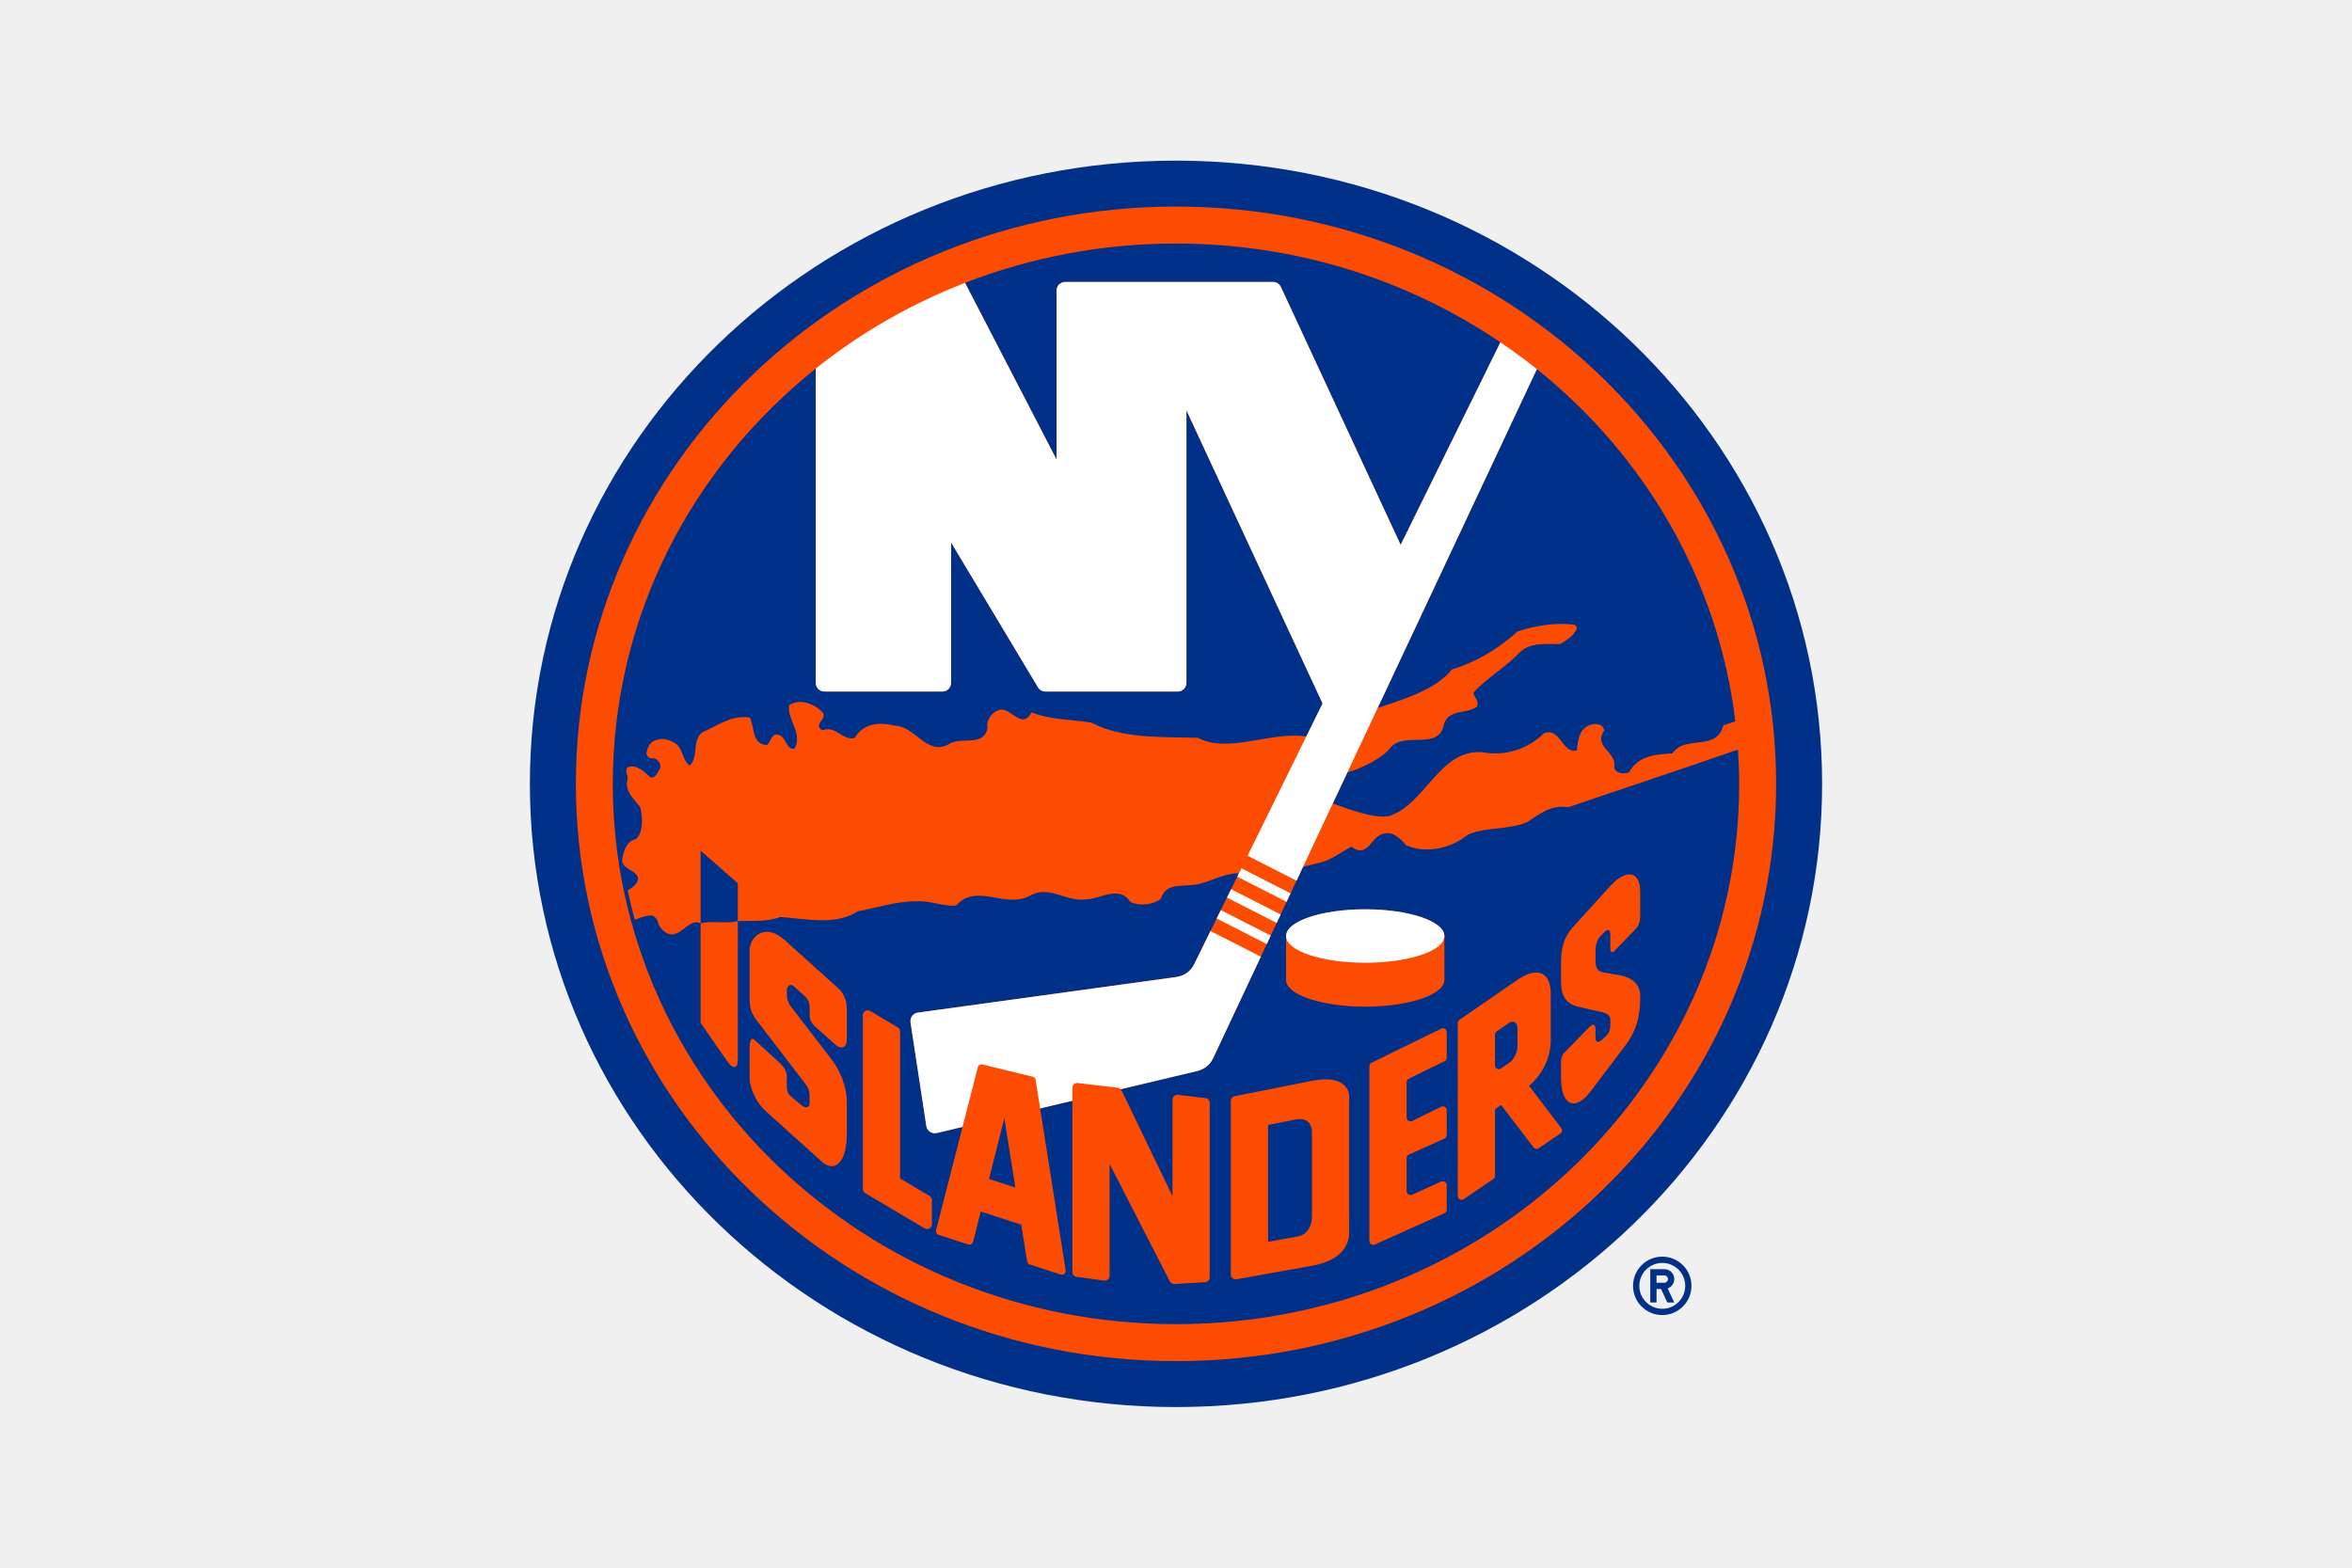
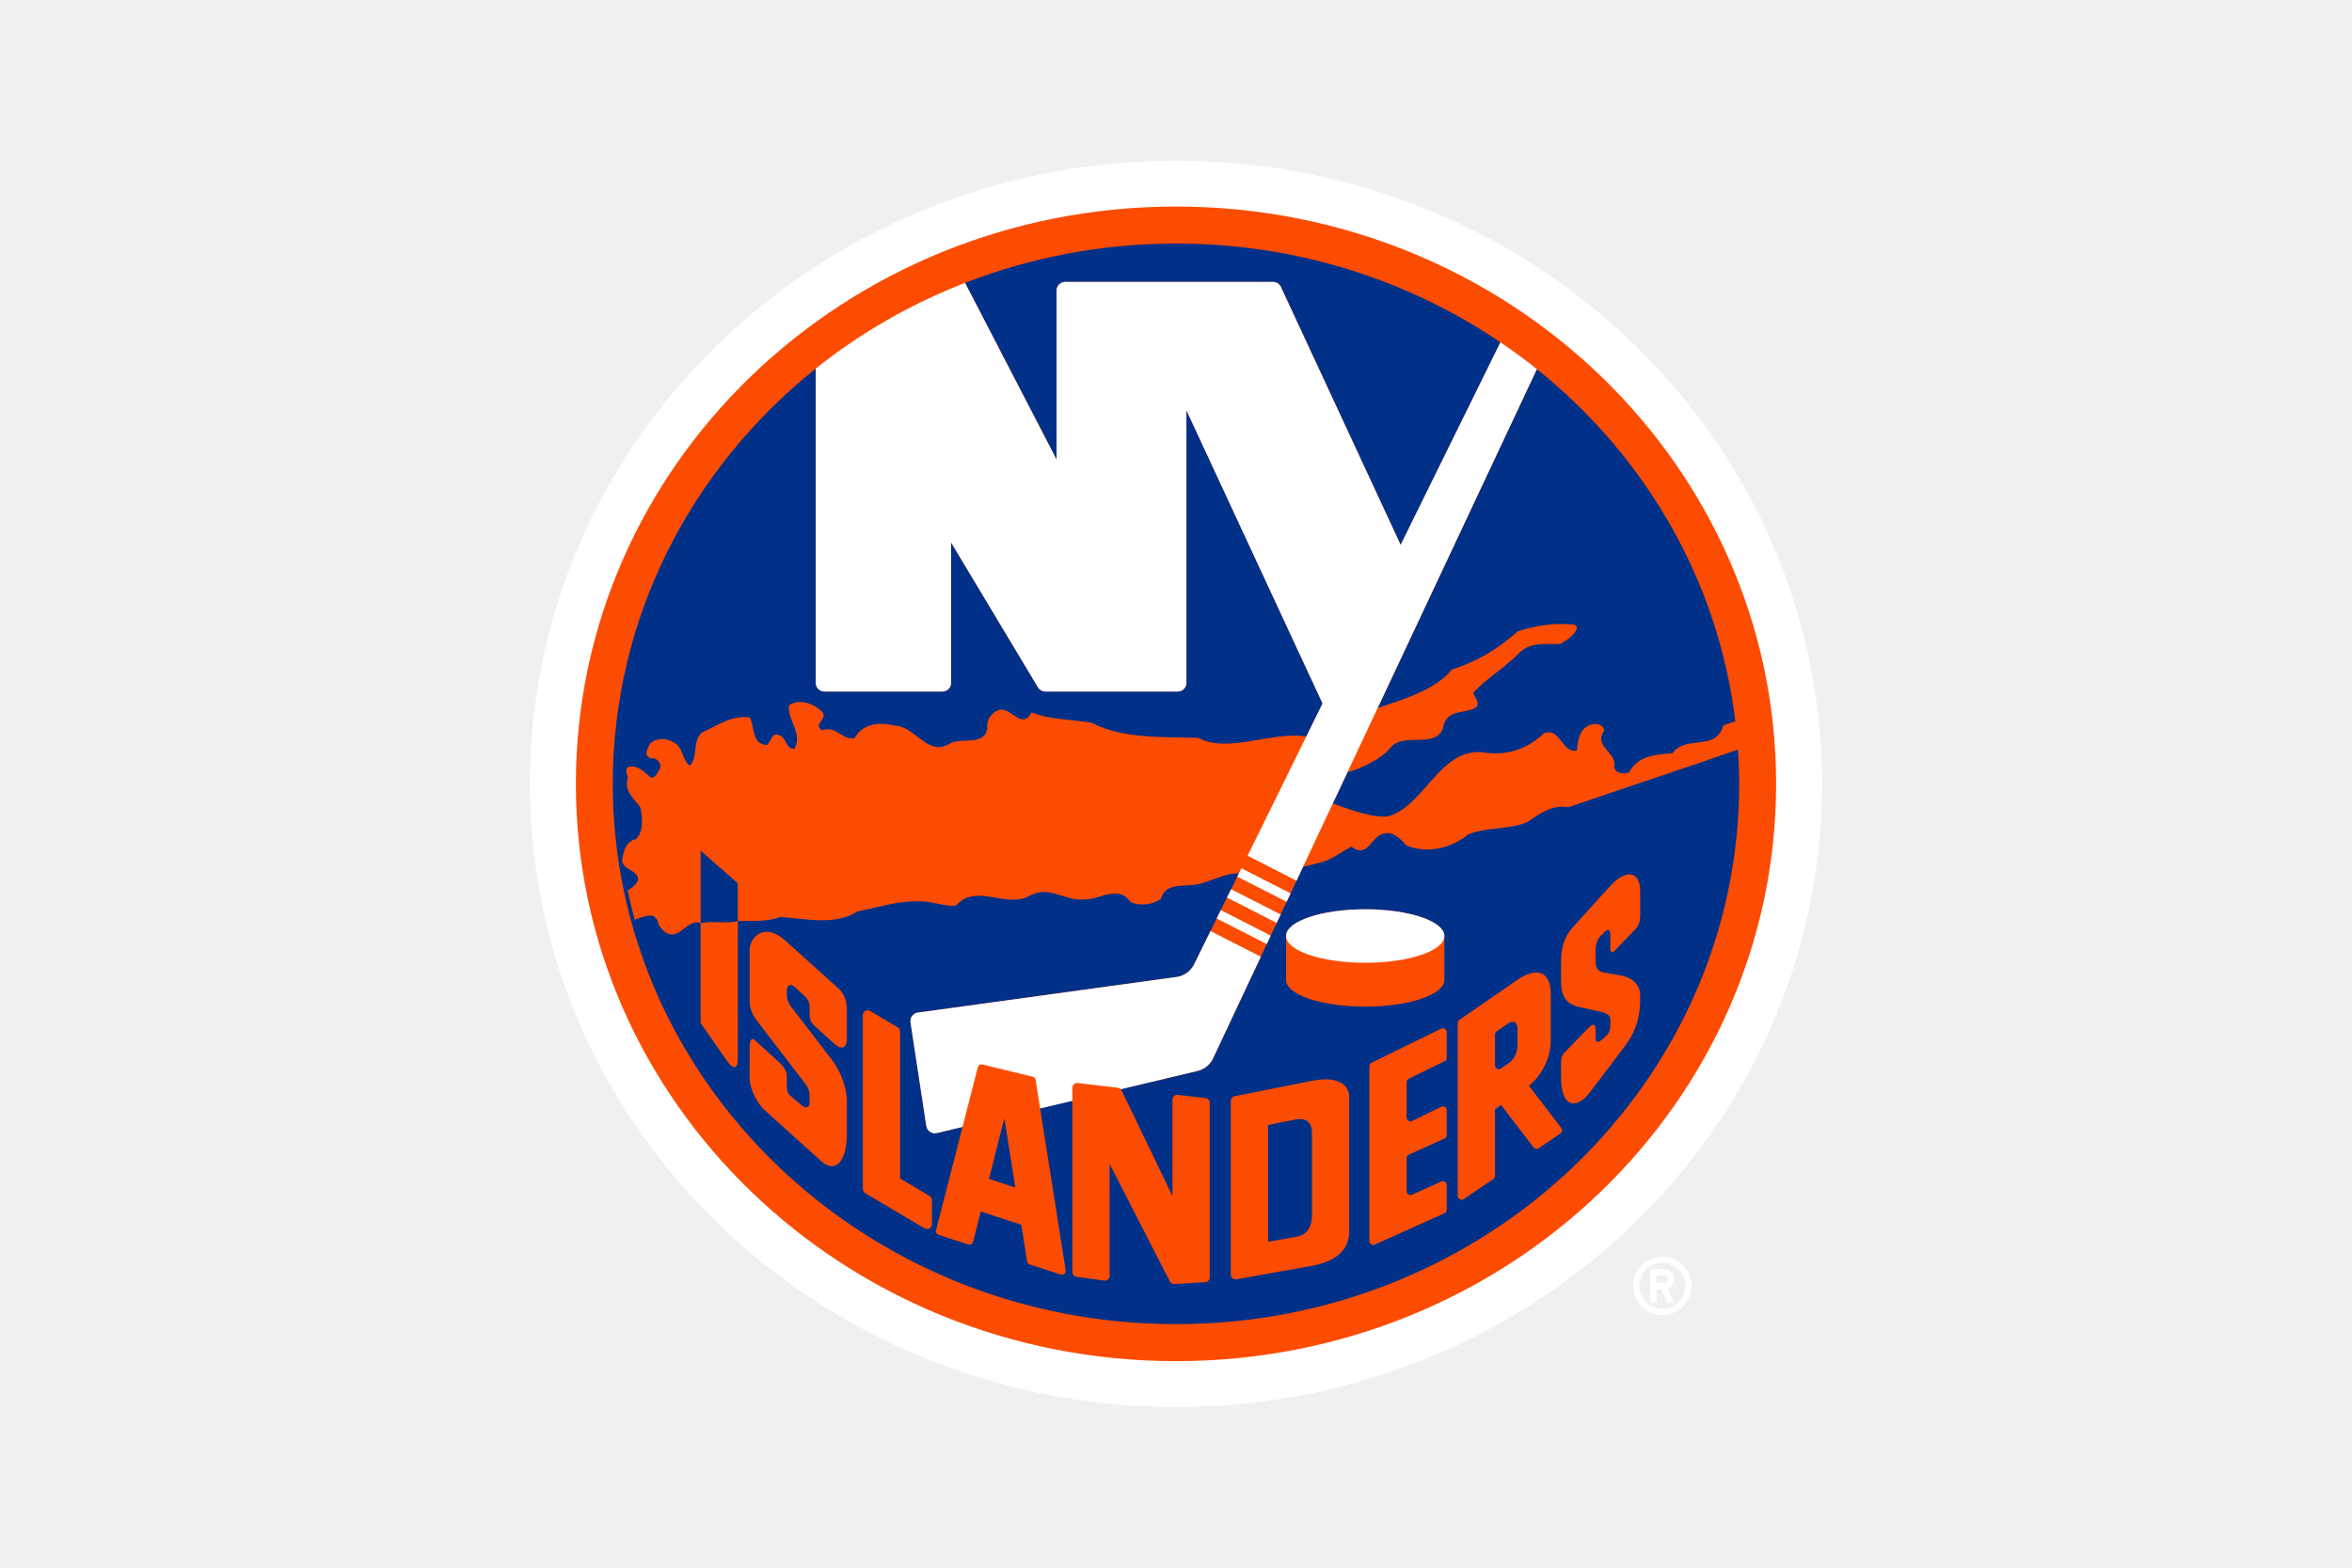
<svg xmlns="http://www.w3.org/2000/svg" viewBox="0 0 960 640">
-   <path fill="#003087" d="M678.476 513.016c-6.585 0-11.931 5.337-11.931 11.926 0 6.582 5.346 11.927 11.931 11.927s11.921-5.345 11.921-11.927c0-6.589-5.337-11.926-11.921-11.926m0 21.294a9.37 9.37 0 0 1-8.657-5.78 9.4 9.4 0 0 1-.711-3.588 9.356 9.356 0 0 1 9.368-9.36 9.36 9.36 0 0 1 9.366 9.36 9.36 9.36 0 0 1-9.366 9.368m4.9-12.132a4.054 4.054 0 0 0-2.499-3.734 4.1 4.1 0 0 0-1.548-.306h-5.747v13.612h2.555v-5.528h1.833l2.581 5.528h2.825l-2.695-5.764a4.04 4.04 0 0 0 2.695-3.808m-4.047 1.489h-3.192v-2.98h3.192c.821 0 1.492.667 1.492 1.491a1.493 1.493 0 0 1-1.492 1.489" />
-   <path fill="#003087" d="M480.001 65.58c-145.655 0-263.721 113.91-263.721 254.425S334.347 574.42 480.002 574.42 743.72 460.514 743.72 320.005 625.649 65.581 480 65.581z" />
+   <path fill="#fff" d="M678.476 513.016c-6.585 0-11.931 5.337-11.931 11.926 0 6.582 5.346 11.927 11.931 11.927s11.921-5.345 11.921-11.927c0-6.589-5.337-11.926-11.921-11.926m0 21.294a9.37 9.37 0 0 1-8.657-5.78 9.4 9.4 0 0 1-.711-3.588 9.356 9.356 0 0 1 9.368-9.36 9.36 9.36 0 0 1 9.366 9.36 9.36 9.36 0 0 1-9.366 9.368m4.9-12.132a4.054 4.054 0 0 0-2.499-3.734 4.1 4.1 0 0 0-1.548-.306h-5.747v13.612h2.555v-5.528h1.833l2.581 5.528h2.825l-2.695-5.764a4.04 4.04 0 0 0 2.695-3.808m-4.047 1.489h-3.192v-2.98h3.192c.821 0 1.492.667 1.492 1.491a1.493 1.493 0 0 1-1.492 1.489" />
+   <path fill="#fff" d="M480.001 65.58c-145.655 0-263.721 113.91-263.721 254.425S334.347 574.42 480.002 574.42 743.72 460.514 743.72 320.005 625.649 65.581 480 65.581z" />
  <path fill="#fc4c02" d="M480.001 84.326c-135.286 0-244.949 105.516-244.949 235.68s109.663 235.671 244.95 235.671S724.948 450.16 724.948 320.005 615.277 84.325 480.001 84.325" />
  <path fill="#003087" d="M301.154 375.996v-15.385l-15.201-13.35v29.695c4.637-1.238 10.351.345 15.201-.96" />
  <path fill="#003087" d="M709.369 306.007c-21.571 7.567-48.43 16.393-69.247 23.544-7.009-1.14-11.804 2.784-16.778 6.075-7.417 3.205-16.763 1.92-24.08 5.033-6.822 5.64-16.923 8.021-25.297 4.448-2.25-2.564-5.211-5.669-8.752-4.856-5.565.552-6.728 10.64-13.616 5.382-4.251 2.24-7.97 5.352-12.667 6.486l-7.074 1.751-2.661 5.673-2.427 5.156-1.624 3.462-2.422 5.156-1.624 3.467-2.432 5.156-1.63 3.465-2.417 5.16-19.481 41.474a9.42 9.42 0 0 1-6.35 5.16l-31.403 7.483c.147.15.307.284.402.474l20.78 43.148V448.91a1.955 1.955 0 0 1 2.192-1.95l11.277 1.33a1.953 1.953 0 0 1 1.732 1.945v71.25a1.957 1.957 0 0 1-1.848 1.954l-12.572.75a1.96 1.96 0 0 1-1.86-1.066l-24.586-47.94v45.666a1.97 1.97 0 0 1-1.4 1.883 1.9 1.9 0 0 1-.826.065l-11.276-1.545a1.96 1.96 0 0 1-1.696-1.95V449.37l-13.166 3.139 10.43 66.085a1.56 1.56 0 0 1-.53 1.428 1.56 1.56 0 0 1-1.51.303l-12.637-4.113a1.554 1.554 0 0 1-1.062-1.249l-2.384-14.975-16.538-5.39-3.117 12.333a1.62 1.62 0 0 1-.763.988 1.6 1.6 0 0 1-1.243.119l-12.091-3.926a1.56 1.56 0 0 1-1.036-1.88l10.81-42.175-10.473 2.5a3.55 3.55 0 0 1-4.315-2.912l-6.436-42.234a3.533 3.533 0 0 1 3.01-4.03l105.57-14.534a9.4 9.4 0 0 0 7.17-5.173l6.69-13.585 2.519-5.11 1.689-3.432 2.512-5.114 1.693-3.425 2.51-5.111.677-1.368c-4.911-.31-12.12 3.4-15.79 4.224-5.576 1.69-14.015-1.163-16.048 6.193-3.262 2.419-8.644 3.113-12.48 1.252-4.543-6.972-12.475-1.162-17.728-1.073-8.363 1.272-15.01-5.702-22.81-1.72-10.087 6.079-22.128-5.288-30.618 4.307-5.41.41-10.487-2.153-16.302-1.748-8.524-.026-15.88 2.655-23.822 4.078-8.973 5.905-21.306 3.054-31.644 2.292-5.202 2.1-11.644 1.517-17.288 1.662v56.695c0 3.35-1.73 4.288-4.428.403l-10.774-15.48v-40.66c-3.52-1.826-6.48 2.677-9.74 4.072-3.26 1.545-6.124-1.134-7.501-3.808 0-1.43-.997-2.71-2.421-3.433-1.691-.268-4.636.702-7.21 1.695a205 205 0 0 1-2.878-11.964c2.167-1.362 4.81-3.197 4.05-5.64-1.437-2.965-5.357-2.682-6.364-6.255.426-3.55 1.467-8.205 5.69-9.046 3.13-2.963 2.728-8.926 1.76-13.024-2.828-3.694-6.654-6.696-5.104-11.923 0-1.403-1.433-3.118.012-4.401 3.42-1.394 6.815 1.835 9.23 4.133 2.267.465 2.854-2.127 3.808-3.402.852-1.807-.562-3.957-2.392-4.394-1.557.408-3.006-.722-3.07-2.145.572-2.39 1.367-4.661 4.098-5.328 2.944-1.023 5.815.112 8.202 1.687 2.82 2.558 2.527 6.665 5.38 8.808 3.667-3.397.874-10.354 5.147-13.603 6.094-2.682 12.017-7.217 19.413-6.06 1.995 3.846.657 10.948 7.03 11.234 1.746-1.544 1.885-5.532 5.15-3.957 2.86 1.165 2.677 6.107 6.076 5.408 3.434-6.37-3.081-11.634-2.245-17.712 4.57-2.994 10.632-.413 13.879 3.139 1.454 2.968-4.251 4.656-.308 7.104 5.687-2.13 8.237 4.412 13.25 3.136 3.226-5.933 10.162-6.641 15.962-5.063 8.528-.114 13.474 12.66 22.386 7.598 4.86-3.266 14.303 1.275 15.78-6.497-.581-3.394 1.835-6.541 4.719-7.466 4.793-1.462 9.304 8.483 13.306.988 7.46 2.997 16.258 2.874 24.466 4.188 12.627 6.692 29.234 5.75 43.487 6.192 12.39 6.583 30.005-2.803 44.187-.55l6.633-13.482-55.565-119.68V278.78a3.54 3.54 0 0 1-3.531 3.533h-54.032a3.53 3.53 0 0 1-3.03-1.714l-35.474-59.165v57.346a3.534 3.534 0 0 1-3.53 3.533h-48.167a3.54 3.54 0 0 1-2.5-1.034 3.53 3.53 0 0 1-1.034-2.5V150.47c-50.612 40.465-82.836 101.38-82.836 169.536 0 121.818 102.91 220.57 229.879 220.57s229.875-98.753 229.875-220.57c0-4.706-.202-9.366-.507-13.998ZM345.654 424.352c0 2.656-1.656 4.86-5.043 1.806l-8-7.193c-1.693-1.536-2.156-2.889-2.156-4.674v-3.077c0-1.835-.73-3.375-1.829-4.408l-4.262-3.83c-2.619-2.362-3.205.91-3.205.91v2.257c0 2.553 1.497 4.541 1.497 4.541l16.728 21.763c3.387 4.417 6.27 10.955 6.27 17.431v13.055c0 11.37-4.772 16.161-10.292 11.238l-22.731-20.473c-4.64-4.182-6.671-10.404-6.671-13.49v-11.846c0-3.868.758-5.072 2.261-3.626l9.928 9.073c1.512 1.222 3.01 3.728 3.01 5.151v2.618c0 2.103-.155 4.535 1.381 5.713l4.295 3.67c1.583 1.425 3.621 1.636 3.621-.676v-2.875c0-1.768-.421-3.219-1.543-4.67l-19.869-25.947c-1.766-2.308-3.083-4.616-3.083-8.536v-20.422c0-4.912 5.92-11.624 14.418-3.97l21.95 19.757c1.372 1.238 3.325 3.946 3.325 8.457zm34.725 75.448a1.97 1.97 0 0 1-.992 1.7 1.98 1.98 0 0 1-1.974-.014l-24.271-14.394a1.97 1.97 0 0 1-.96-1.694v-70.997c0-.708.376-1.352.989-1.7a1.95 1.95 0 0 1 1.974.015l11.271 6.683a1.96 1.96 0 0 1 .962 1.685v60.02l12.041 7.131a1.98 1.98 0 0 1 .96 1.697zm170.308 3.153c0 1.948 0 11.098-15.202 13.808l-30.802 5.505a1.98 1.98 0 0 1-1.606-.43 1.977 1.977 0 0 1-.704-1.501v-70.886c0-.946.662-1.745 1.582-1.93l31.53-6.28c15.202-3.024 15.202 6.081 15.202 6.081zM524.922 400.05v-17.922c0-6.03 14.467-10.918 32.314-10.918s32.316 4.889 32.316 10.917v17.922c0 6.031-14.47 10.913-32.316 10.913s-32.314-4.882-32.314-10.913m65.584 31.77a1.57 1.57 0 0 1-.882 1.408l-14.61 7.151a1.55 1.55 0 0 0-.873 1.41v14.435a1.57 1.57 0 0 0 1.484 1.566c.266.013.53-.04.769-.159l11.846-5.795a1.56 1.56 0 0 1 1.52.074c.465.291.747.792.747 1.338v10.141c0 .622-.366 1.183-.931 1.43l-14.512 6.538a1.55 1.55 0 0 0-.923 1.433v13.508c0 .526.27 1.023.715 1.315a1.54 1.54 0 0 0 1.496.11l11.938-5.376a1.56 1.56 0 0 1 1.496.126c.447.286.72.778.72 1.315v10.082c0 .62-.366 1.18-.93 1.43l-28.42 12.796a1.57 1.57 0 0 1-1.499-.112 1.57 1.57 0 0 1-.716-1.324v-71.395c0-.596.334-1.138.877-1.406l28.422-13.913a1.57 1.57 0 0 1 1.523.08 1.58 1.58 0 0 1 .743 1.332zm46.385 30.94-8.833 5.995a1.565 1.565 0 0 1-2.128-.348l-13.229-17.304-2.493 1.73v27.215c0 .52-.262 1.008-.691 1.302l-12.061 8.182a1.563 1.563 0 0 1-2.228-.488 1.6 1.6 0 0 1-.226-.807v-70.593c0-.52.252-1.002.681-1.296l23.698-16.353c7.243-4.993 13.582-4.07 13.582 5.844v18.712c0 12.078-8.891 18.709-8.891 18.709l13.176 17.252a1.55 1.55 0 0 1 .085 1.795 1.6 1.6 0 0 1-.442.455zm32.576-89.305c0 1.642-.165 4.05-1.671 5.599l-8.857 9.16c-1.021 1.055-1.654.379-1.654-.757v-5.563c0-2.745-1.07-2.751-2.564-1.23l-1.417 1.459c-2.069 2.142-2.069 5.22-2.069 6.38v3.87c0 2.419.684 4.17 3.215 4.614l7.062 1.23c3.344.584 7.955 2.809 7.955 8.219 0 4.524 0 12.383-5.943 20.239l-14.474 19.113c-6.002 7.9-11.888 5.68-11.888-5.71v-6.347c0-2.02.521-3.25 1.672-4.298l9.653-9.935c1.654-1.67 2.748-1.672 2.748.948v3.14c0 3.683 2.87.74 4.115-.495 1.248-1.243 1.935-1.974 1.935-4.935v-1.837c0-1.946-1.512-2.695-4.214-3.3l-8.369-1.88c-6.52-1.368-7.54-5.879-7.54-10.916v-7.185c0-5.4.885-10.08 4.808-14.494l15.315-16.892c5.587-6.18 12.182-7.098 12.182 2.52z" />
  <path fill="#003087" d="m414.43 484.805-4.488-28.255-6.273 24.751zm201.399-67.14-4.948 3.411a1.58 1.58 0 0 0-.673 1.294v12.546c0 .578.318 1.12.831 1.388a1.58 1.58 0 0 0 1.622-.095l3.413-2.363c1.824-1.254 3.308-4.238 3.308-6.794v-7.314c0-2.106-1.576-3.44-3.553-2.074m-86.953 39.355-11.297 2.251v47.684l11.993-2.143c5.913-1.062 5.913-7.748 5.913-7.748v-35.213s0-6.15-6.609-4.83m-97.641-338.385a3.54 3.54 0 0 1 3.538-3.538h84.836a3.53 3.53 0 0 1 3.204 2.05l48.88 105.296 40.723-82.692c-37.439-25.376-83.096-40.33-132.415-40.33-30.452 0-59.502 5.737-86.104 16.056l37.338 72.118zm161.39 154.656c9.733-2.962 18.675-8.202 26.806-15.53 7.259-2.386 15.709-3.782 23.512-2.647l.728 1.018c-.547 2.968-4.272 5.24-6.833 6.783-5.513.11-12.188-.849-16.458 3.37-5.96 6.221-13.47 10.44-19.045 16.522.437 1.974 2.692 3.548 1.417 5.783-4.254 3.002-11.055.734-13.316 6.804-1.882 11.642-16.465 2.624-22.174 10.153-2.783 3.655-11.046 8.093-17.291 9.747l-5.981 12.727c6.951 2.461 16.553 6.157 22.933 5.158 14.892-4.769 20.631-27.432 38.038-26.088 9.798 1.72 18.44-1.248 25.262-7.76 6.671-2.533 7.19 8.223 13.335 7.092.533-3.93.877-8.78 5.384-10.445 2.135-.839 5.563-.552 5.842 2.271-4.709 6.66 5.505 8.816 4.056 15.07.823 2.677 3.936 2.677 6.092 2.006 3.56-6.804 10.935-7.39 17.698-7.77 5.301-7.765 17.857-.519 20.767-11.43l4.901-1.654c-6.927-57.613-36.947-108.454-80.998-143.783l-65.001 138.365c9.877-3.39 23.683-7.335 30.326-15.762" />
  <path fill="#fff" d="M487.394 393.675a9.4 9.4 0 0 1-7.169 5.173l-105.57 14.534a3.53 3.53 0 0 0-2.944 2.642 3.5 3.5 0 0 0-.066 1.389l6.436 42.233a3.53 3.53 0 0 0 2.866 2.948c.48.088.973.076 1.448-.035l10.475-2.501 6.241-24.368a1.56 1.56 0 0 1 1.895-1.131l20.522 5.019a1.55 1.55 0 0 1 1.173 1.273l1.838 11.659 13.166-3.14v-5.288a1.95 1.95 0 0 1 2.196-1.948l16.35 1.935c.457.04.828.297 1.135.615l31.405-7.485a9.428 9.428 0 0 0 6.349-5.159l19.481-41.475-20.536-10.475zm9.21-18.697 20.433 10.427 1.63-3.465-20.375-10.393zM526.77 364.7l-20.068-10.24-1.017 2.072-.676 1.368 20.136 10.263zm-25.965 1.735 20.294 10.35 1.625-3.467-20.226-10.309zm70.887-143.99-48.879-105.297a3.54 3.54 0 0 0-3.204-2.05h-84.835a3.53 3.53 0 0 0-2.502 1.035 3.55 3.55 0 0 0-1.037 2.503v68.96l-37.338-72.117c-22.252 8.636-42.78 20.475-60.939 34.992v128.31a3.53 3.53 0 0 0 1.035 2.5 3.53 3.53 0 0 0 2.499 1.033h48.167a3.533 3.533 0 0 0 3.53-3.533v-57.346l35.474 59.165a3.53 3.53 0 0 0 3.029 1.714h54.033a3.535 3.535 0 0 0 3.53-3.533V167.504l55.566 119.68-6.634 13.481-23.971 48.683 19.98 10.195 2.661-5.673 12.133-25.849 5.981-12.727 12.328-26.24L627.3 150.687c-4.798-3.846-9.769-7.472-14.884-10.937zM557.235 393.042c17.848 0 32.316-4.887 32.316-10.916s-14.468-10.917-32.316-10.917-32.315 4.888-32.315 10.917 14.468 10.916 32.315 10.916" />
</svg>
